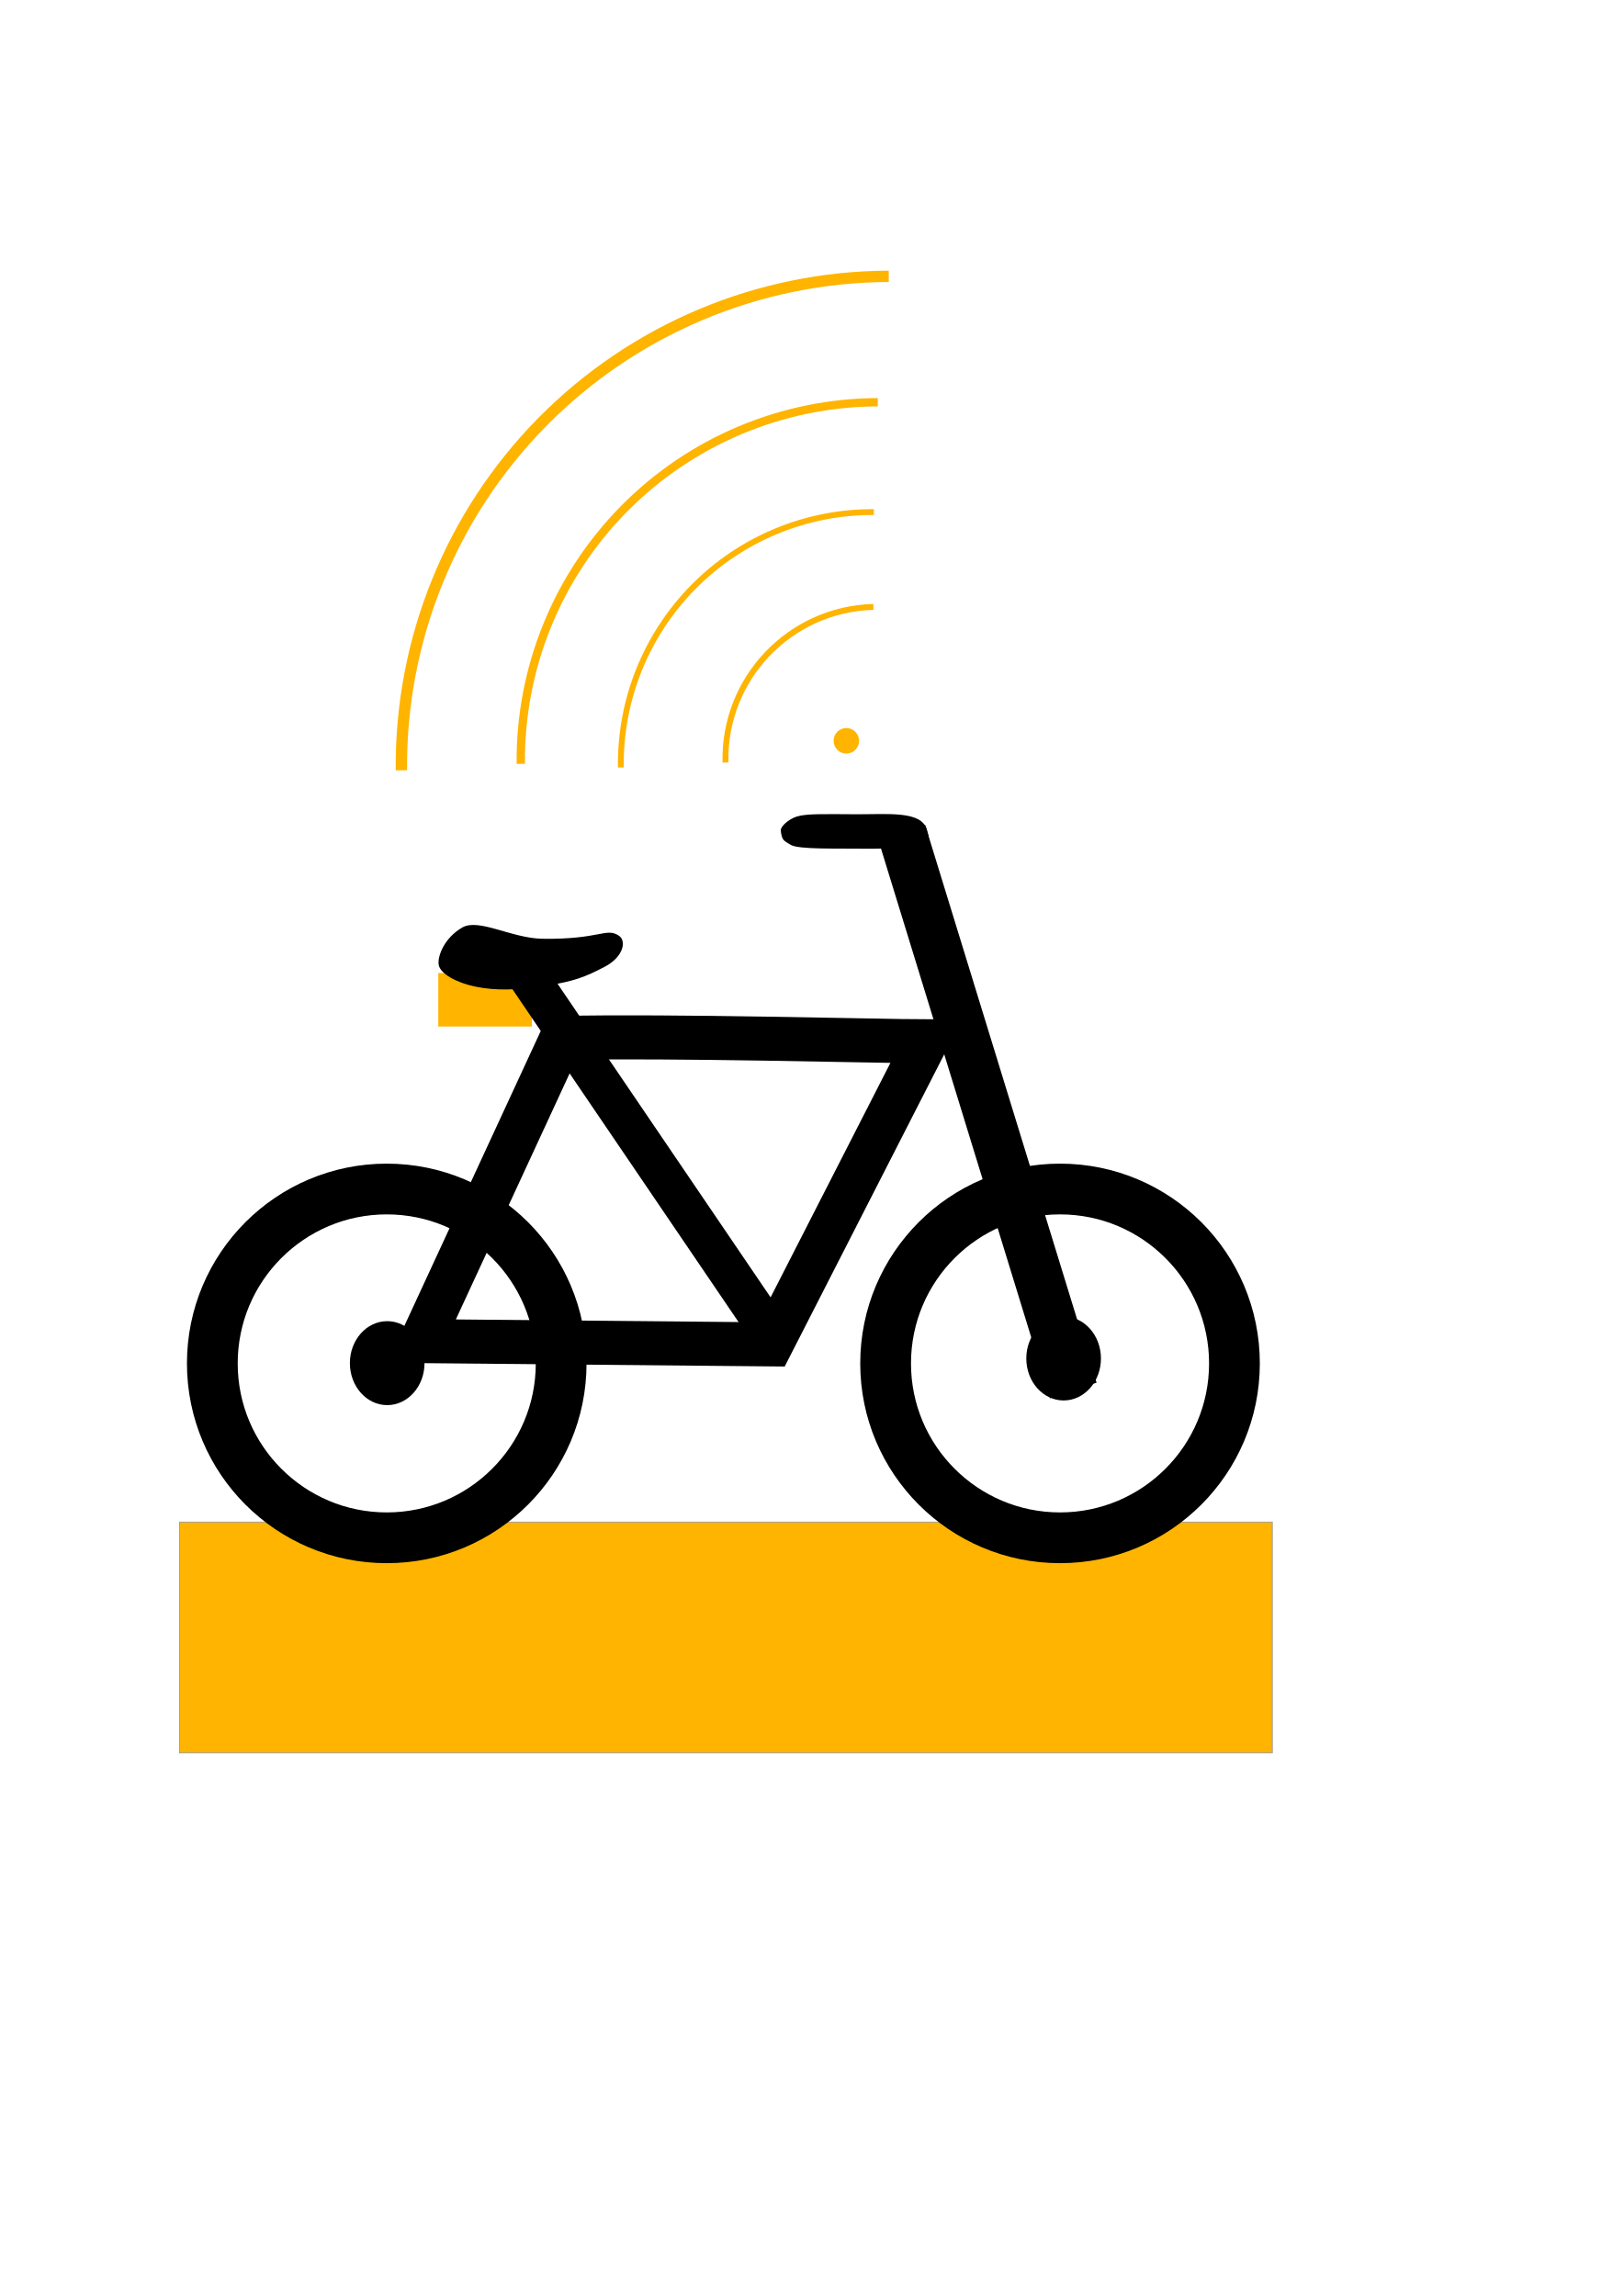
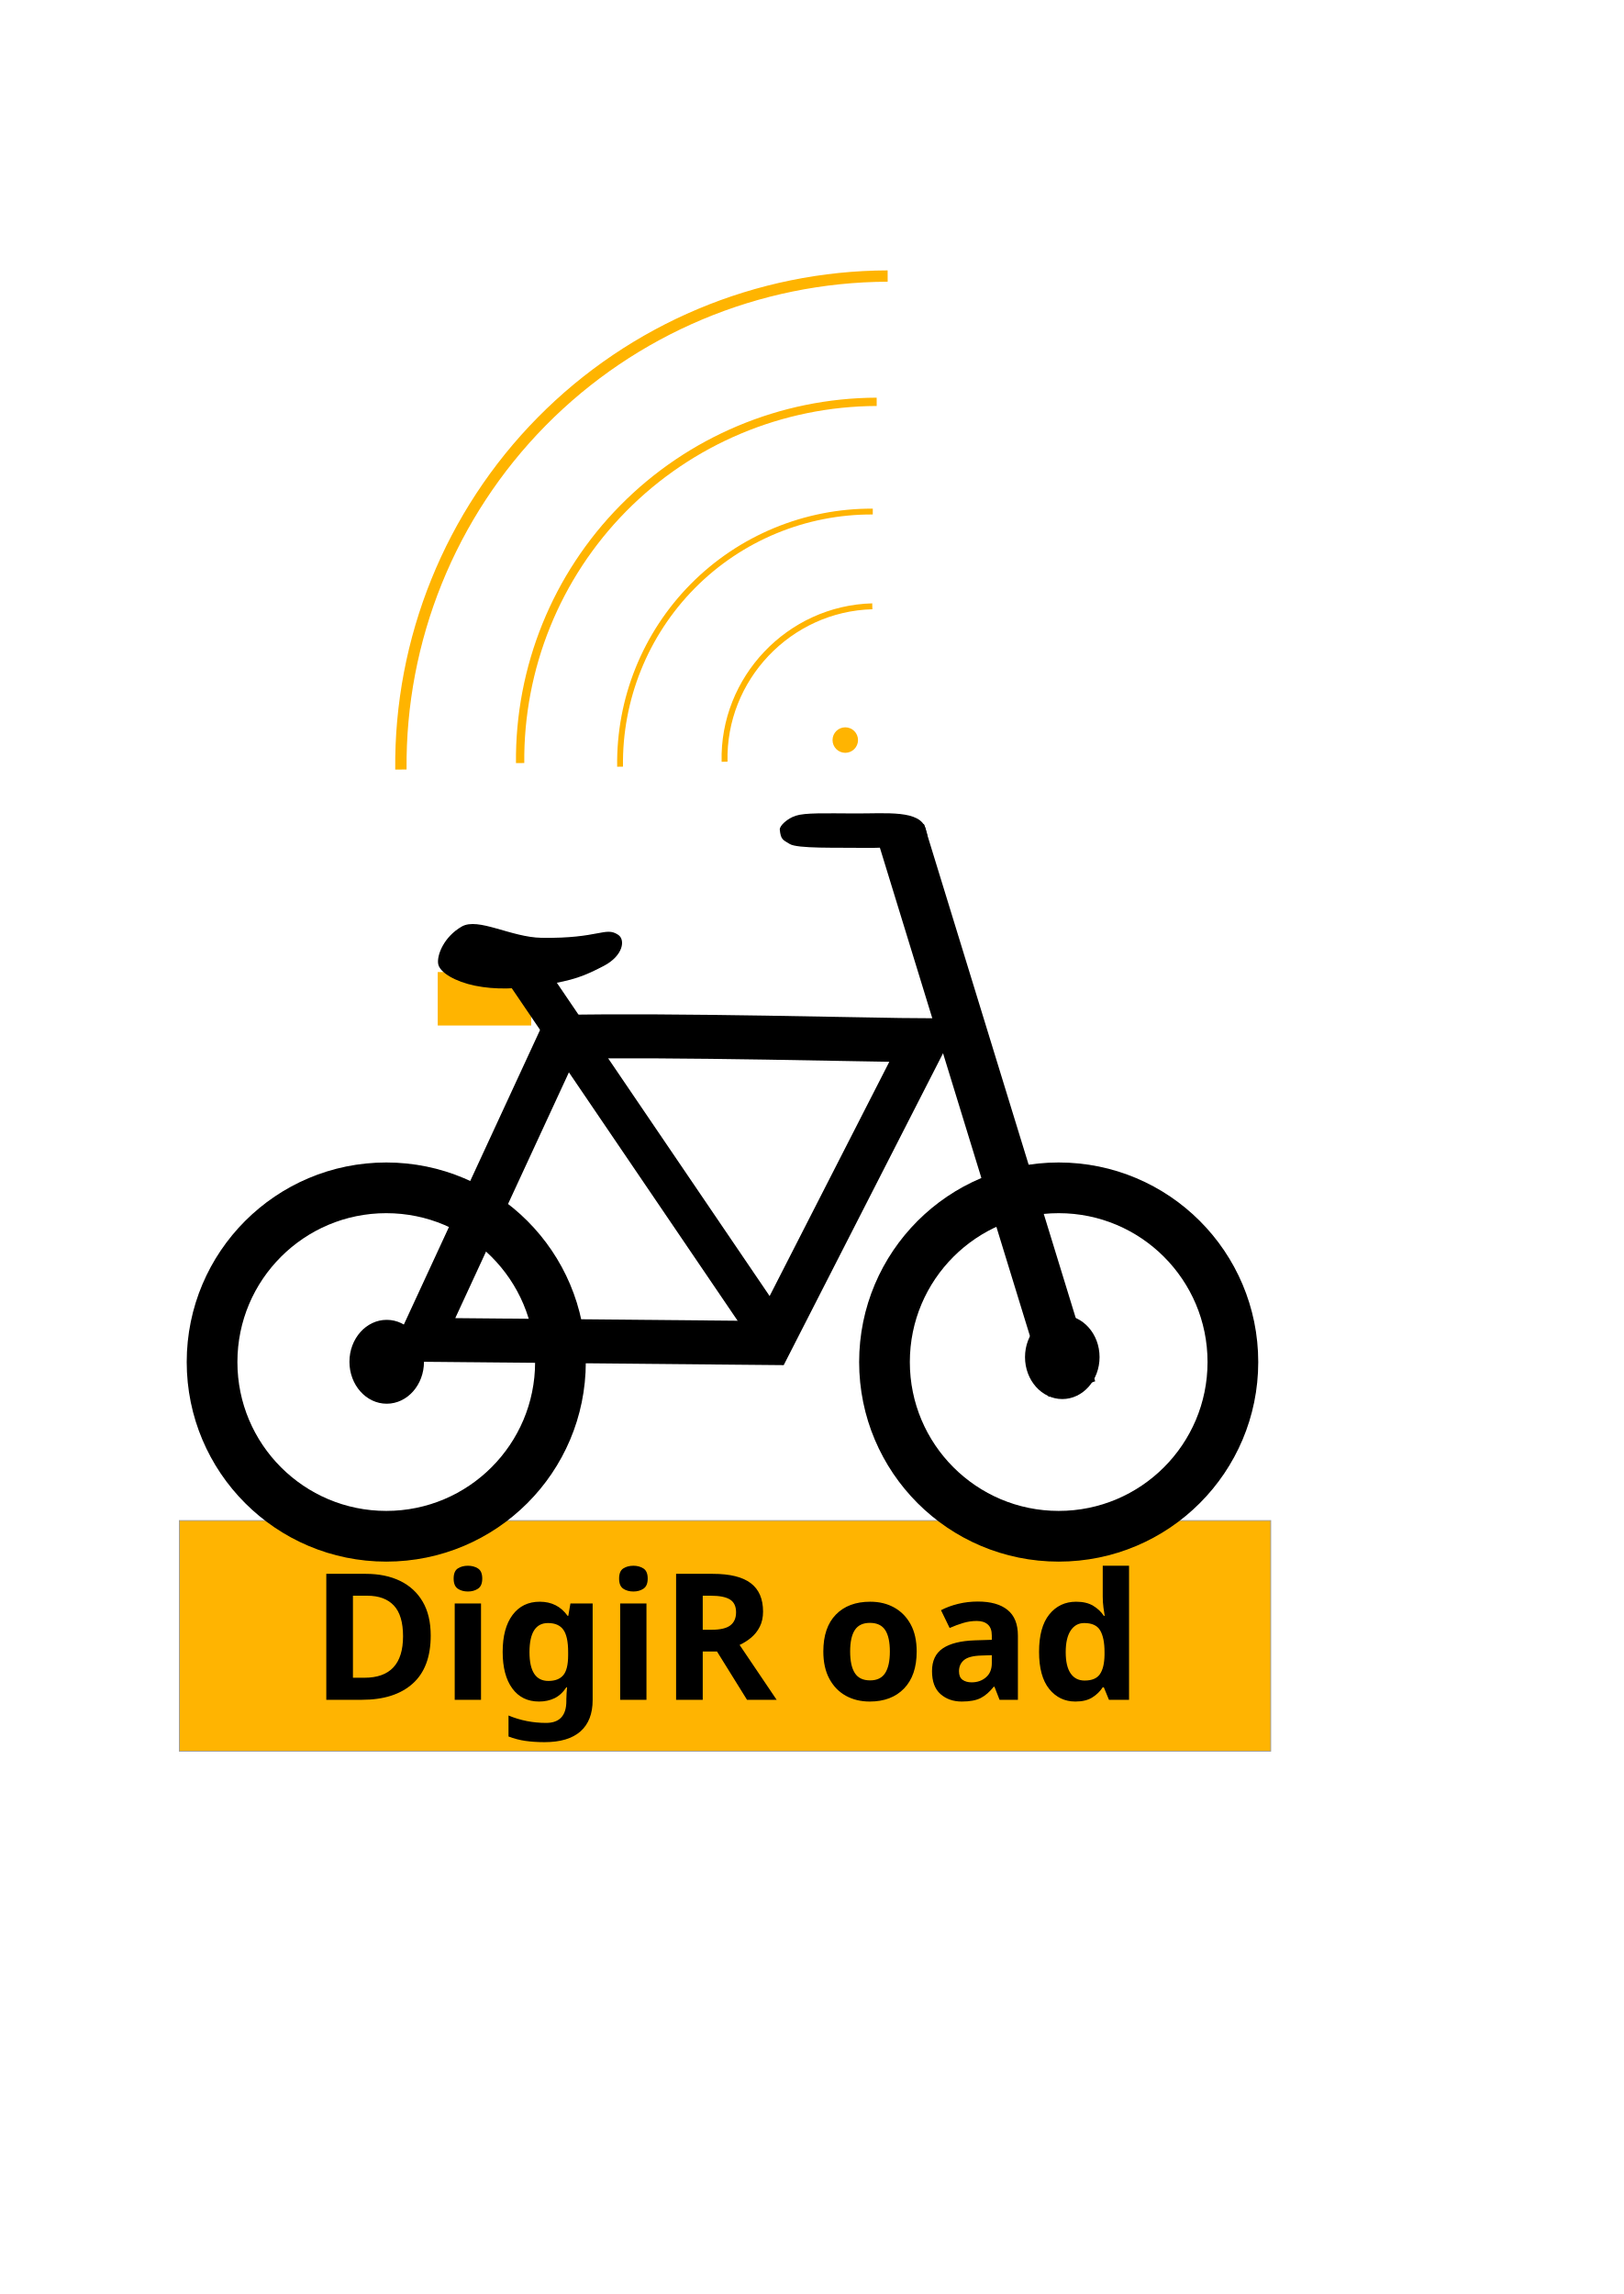
- <svg xmlns="http://www.w3.org/2000/svg" xmlns:ns1="http://www.openswatchbook.org/uri/2009/osb" width="210mm" height="297mm" viewBox="0 0 210 297" version="1.1" id="svg8">
-   <defs id="defs2">
-     <linearGradient id="linearGradient6167" ns1:paint="solid">
-       <stop style="stop-color:#292d7b;stop-opacity:1;" offset="0" id="stop6165" />
-     </linearGradient>
-     <linearGradient id="linearGradient6013" ns1:paint="solid">
-       <stop style="stop-color:#ffb400;stop-opacity:1;" offset="0" id="stop6011" />
-     </linearGradient>
-     <marker orient="auto" refY="0.0" refX="0.0" id="DotL" style="overflow:visible">
-       <path id="path4667" d="M -2.5,-1.0 C -2.5,1.76 -4.74,4.0 -7.5,4.0 C -10.26,4.0 -12.5,1.76 -12.5,-1.0 C -12.5,-3.76 -10.26,-6.0 -7.5,-6.0 C -4.74,-6.0 -2.5,-3.76 -2.5,-1.0 z " style="fill-rule:evenodd;stroke:#000000;stroke-width:1.0pt" transform="scale(0.8) translate(7.4, 1)" />
-     </marker>
-   </defs>
-   <g id="layer3">
-     <rect style="fill:#ffb401;fill-opacity:1;stroke:#9a9a9a;stroke-width:0.107;stroke-miterlimit:4;stroke-dasharray:none;stroke-opacity:1" id="rect6039" width="141.334" height="29.864" x="23.222" y="196.887" />
-     <rect style="fill:#ffb400;fill-opacity:1;stroke:none;stroke-width:1.476;stroke-miterlimit:4;stroke-dasharray:none;stroke-opacity:1" id="rect4613" width="12.106" height="6.923" x="56.685" y="125.865" />
+ <svg xmlns="http://www.w3.org/2000/svg" width="100%" height="100%" viewBox="0 0 596 842" version="1.1" xml:space="preserve" style="fill-rule:evenodd;clip-rule:evenodd;">
+   <g id="Ebene-2">
+     <rect id="rect6039" x="65.825" y="558.106" width="400.631" height="84.653" style="fill:rgb(255,180,1);stroke:rgb(154,154,154);stroke-width:0.3px;" />
+     <g transform="matrix(1,0,0,1,27.258,-3.99709)">
+       <text x="86.693px" y="627.897px" style="font-family:'Arial-Black', 'Arial Black', sans-serif;font-weight:900;font-size:64.751px;">DigiR<tspan x="272.063px 315.251px " y="627.897px 627.897px ">oa</tspan>d</text>
+     </g>
+     <rect id="rect4613" x="160.681" y="356.782" width="34.316" height="19.624" style="fill:rgb(255,180,0);" />
  </g>
-   <g id="layer1">
-     <rect transform="matrix(0.9481599,-0.3177938,0.293763,0.9558783,0,0)" y="139.23" x="76.694" height="75.492" width="6.358" id="rect4600" style="fill:#000000;stroke-width:0.088;stroke-linecap:round;stroke-miterlimit:4;stroke-dasharray:none;paint-order:markers fill stroke" />
-     <path style="fill:#000000;stroke-width:0.1;stroke-linecap:round;stroke-miterlimit:4;stroke-dasharray:none;paint-order:stroke markers fill" d="m 102.264,109.283 c 0.999,0.62 5.985,0.453 10.03,0.505 4.25,0.055 6.117,-0.797 6.117,-0.797 0,0 2.586,2.144 1.466,-1.681 -0.722,-2.467 -5.078,-1.961 -9.145,-1.98 -3.989,-0.019 -6.464,-0.101 -7.694,0.298 -1.072,0.348 -2.107,1.299 -2.057,1.803 0.13,1.308 0.411,1.311 1.284,1.852 z" id="rect4602" />
-     <path style="fill:#000000;stroke-width:0.1;stroke-linecap:round;stroke-miterlimit:4;stroke-dasharray:none;paint-order:stroke markers fill" d="m 80.061,121.049 c 0.954,0.643 0.636,2.707 -1.869,4.018 -2.527,1.322 -3.996,1.889 -7.666,2.454 -3.67,0.565 -6.389,0.646 -9.011,0.112 -2.514,-0.512 -4.601,-1.7 -4.776,-2.838 -0.175,-1.137 0.748,-3.496 3.056,-4.821 2.134,-1.226 6.384,1.399 10.346,1.459 7.503,0.115 8.248,-1.51 9.919,-0.384 z" id="path4899" />
-     <ellipse style="fill:#000000;stroke-width:0.1;stroke-linecap:round;stroke-miterlimit:4;stroke-dasharray:none;paint-order:stroke markers fill" id="path4902" cx="50.078" cy="176.33" rx="4.827" ry="5.43" />
-     <ellipse ry="5.43" rx="4.827" cy="175.727" cx="137.563" id="ellipse4904" style="fill:#000000;stroke-width:0.1;stroke-linecap:round;stroke-miterlimit:4;stroke-dasharray:none;paint-order:stroke markers fill" />
-     <ellipse id="path4583" style="fill:none;stroke:#000000;stroke-width:6.565;stroke-miterlimit:4;stroke-dasharray:none;stroke-opacity:1" cx="49.191" cy="176.364" r="22.558" />
-     <circle r="22.558" cy="176.364" cx="137.098" style="fill:none;stroke:#000000;stroke-width:6.565;stroke-miterlimit:4;stroke-dasharray:none;stroke-opacity:1" id="circle4585" />
-     <path id="circle4591" style="fill:none;stroke:#ffb401;stroke-width:0.755;stroke-miterlimit:4;stroke-dasharray:none;stroke-opacity:1" d="m 80.298,99.275 a 32.553,32.553 0 0 1 9.423,-23.392 32.553,32.553 0 0 1 23.301,-9.643" />
-     <path style="fill:none;stroke:#ffb401;stroke-width:1.075;stroke-miterlimit:4;stroke-dasharray:none;stroke-opacity:1" id="circle4593" d="M 67.355,98.805 A 46.336,46.336 0 0 1 80.713,65.814 46.336,46.336 0 0 1 113.529,52.03" />
-     <path d="M 51.915,99.643 A 63.254,63.299 0 0 1 70.151,54.574 63.254,63.299 0 0 1 114.948,35.744" id="path4597" style="fill:none;fill-opacity:1;stroke:#ffb400;stroke-width:1.468;stroke-miterlimit:4;stroke-dasharray:none;stroke-opacity:1" />
-     <path style="fill:none;stroke:#ffb401;stroke-width:0.765;stroke-miterlimit:4;stroke-dasharray:none;stroke-opacity:1" id="path4603" d="M 93.83,98.634 A 19.652,19.652 0 0 1 112.961,78.507" />
-     <circle style="fill:#ffb401;fill-opacity:1;stroke:#ffb401;stroke-width:0.765;stroke-miterlimit:4;stroke-dasharray:none;stroke-opacity:1" id="path4611" cx="109.461" cy="95.828" r="1.268" />
-     <flowRoot xml:space="preserve" id="flowRoot6017" style="font-style:italic;font-variant:normal;font-weight:bold;font-stretch:normal;font-size:40px;line-height:1.25;font-family:'Liberation Serif';-inkscape-font-specification:'Liberation Serif Bold Italic';letter-spacing:0px;word-spacing:0px;fill:#000000;fill-opacity:1;stroke:none" transform="matrix(0.2645833,0,0,0.2645833,17.70276,-8.860127)">
-       <flowRegion id="flowRegion6019" style="font-style:italic;font-variant:normal;font-weight:bold;font-stretch:normal;font-family:'Liberation Serif';-inkscape-font-specification:'Liberation Serif Bold Italic'">
-         <rect id="rect6021" width="476.007" height="159.734" x="137.371" y="791.87" style="font-style:italic;font-variant:normal;font-weight:bold;font-stretch:normal;font-family:'Liberation Serif';-inkscape-font-specification:'Liberation Serif Bold Italic'" />
-       </flowRegion>
-       <flowPara id="flowPara6023" style="font-style:normal;font-variant:normal;font-weight:normal;font-stretch:normal;font-size:74.667px;font-family:'Berlin Sans FB Demi';-inkscape-font-specification:'Berlin Sans FB Demi'">DigiRoad</flowPara>
-     </flowRoot>
-     <path style="fill:none;fill-opacity:1;stroke:#000000;stroke-width:5.695;stroke-miterlimit:4;stroke-dasharray:none;stroke-opacity:1" d="m 72.655,134.269 c 13.778,-0.322 40.984,0.409 47.126,0.435 l -20.027,39.198 -45.232,-0.418 z" id="rect6067" />
-     <rect style="fill:none;fill-opacity:1;stroke:#000000;stroke-width:5.002;stroke-miterlimit:4;stroke-dasharray:none;stroke-opacity:1" id="rect6070" width="0.226" height="52.469" x="-14.588" y="144.311" transform="matrix(0.8050899,-0.5931528,0.56189,0.827212,0,0)" />
-     <circle id="circle37" style="fill:none;stroke:#000000;stroke-width:6.565;stroke-miterlimit:4;stroke-dasharray:none;stroke-opacity:1" cx="50.019" cy="176.364" r="22.558" />
+   <g id="Ebene-1">
+     <g id="rect4600" transform="matrix(0.94816,-0.317794,0.293763,0.955878,0,0)">
+       <rect x="217.401" y="394.669" width="18.023" height="213.993" />
+     </g>
+     <path id="rect4602" d="M289.882,309.778C292.713,311.535 306.849,311.062 318.315,311.211C330.362,311.368 335.653,308.952 335.653,308.952C335.653,308.952 342.983,315.028 339.809,304.187C337.761,297.193 325.416,298.627 313.885,298.573C302.579,298.521 295.561,298.287 292.075,299.418C289.037,300.403 286.101,303.101 286.243,304.528C286.612,308.235 287.408,308.243 289.882,309.778L289.882,309.778Z" style="fill-rule:nonzero;" />
+     <path id="path4899" d="M226.944,343.132C229.649,344.955 228.746,350.806 221.646,354.521C214.484,358.27 210.32,359.876 199.917,361.477C189.515,363.077 181.807,363.307 174.374,361.794C167.247,360.344 161.332,356.974 160.836,353.75C160.34,350.526 162.958,343.839 169.498,340.083C175.547,336.609 187.593,344.048 198.826,344.22C220.096,344.546 222.207,339.941 226.944,343.132Z" style="fill-rule:nonzero;" />
+     <ellipse id="path4902" cx="141.953" cy="499.834" rx="13.682" ry="15.392" />
+     <ellipse id="ellipse4904" cx="389.943" cy="498.124" rx="13.682" ry="15.392" />
+     <path id="path4583" d="M139.438,499.931Z" style="fill:none;stroke:black;stroke-width:18.61px;" />
+     <circle id="circle4585" cx="388.623" cy="499.93" r="63.945" style="fill:none;stroke:black;stroke-width:18.61px;" />
+     <path id="circle4591" d="M227.618,281.408C227.251,256.625 236.884,232.71 254.327,215.102C271.771,197.493 295.593,187.634 320.379,187.767" style="fill:none;fill-rule:nonzero;stroke:rgb(255,180,1);stroke-width:2.14px;" />
+     <path id="circle4593" d="M190.928,280.078C190.597,245.121 204.234,211.438 228.793,186.559C253.352,161.68 286.856,147.608 321.814,147.487" style="fill:none;fill-rule:nonzero;stroke:rgb(255,180,1);stroke-width:3.05px;" />
+     <path id="path4597" d="M147.161,282.454C146.708,234.699 165.326,188.686 198.852,154.699C232.378,120.712 278.114,101.487 325.837,101.323" style="fill:none;fill-rule:nonzero;stroke:rgb(255,180,0);stroke-width:4.16px;" />
+     <path id="path4603" d="M265.974,279.591C265.227,249.077 289.691,223.34 320.204,222.54" style="fill:none;fill-rule:nonzero;stroke:rgb(255,180,1);stroke-width:2.17px;" />
+     <circle id="path4611" cx="310.283" cy="271.639" r="3.594" style="fill:rgb(255,180,1);stroke:rgb(255,180,1);stroke-width:2.17px;" />
+     <path id="rect6067" d="M205.952,380.604C245.007,379.69 322.127,381.762 339.538,381.837L282.767,492.949L154.549,491.765L205.952,380.604Z" style="fill:none;fill-rule:nonzero;stroke:black;stroke-width:16.14px;" />
+     <g id="rect6070" transform="matrix(0.80509,-0.593153,0.56189,0.827212,0,0)">
+       <rect x="-41.353" y="409.07" width="0.641" height="148.732" style="fill:none;stroke:black;stroke-width:14.18px;" />
+     </g>
+     <circle id="circle37" cx="141.788" cy="499.93" r="63.945" style="fill:none;stroke:black;stroke-width:18.61px;" />
  </g>
</svg>
